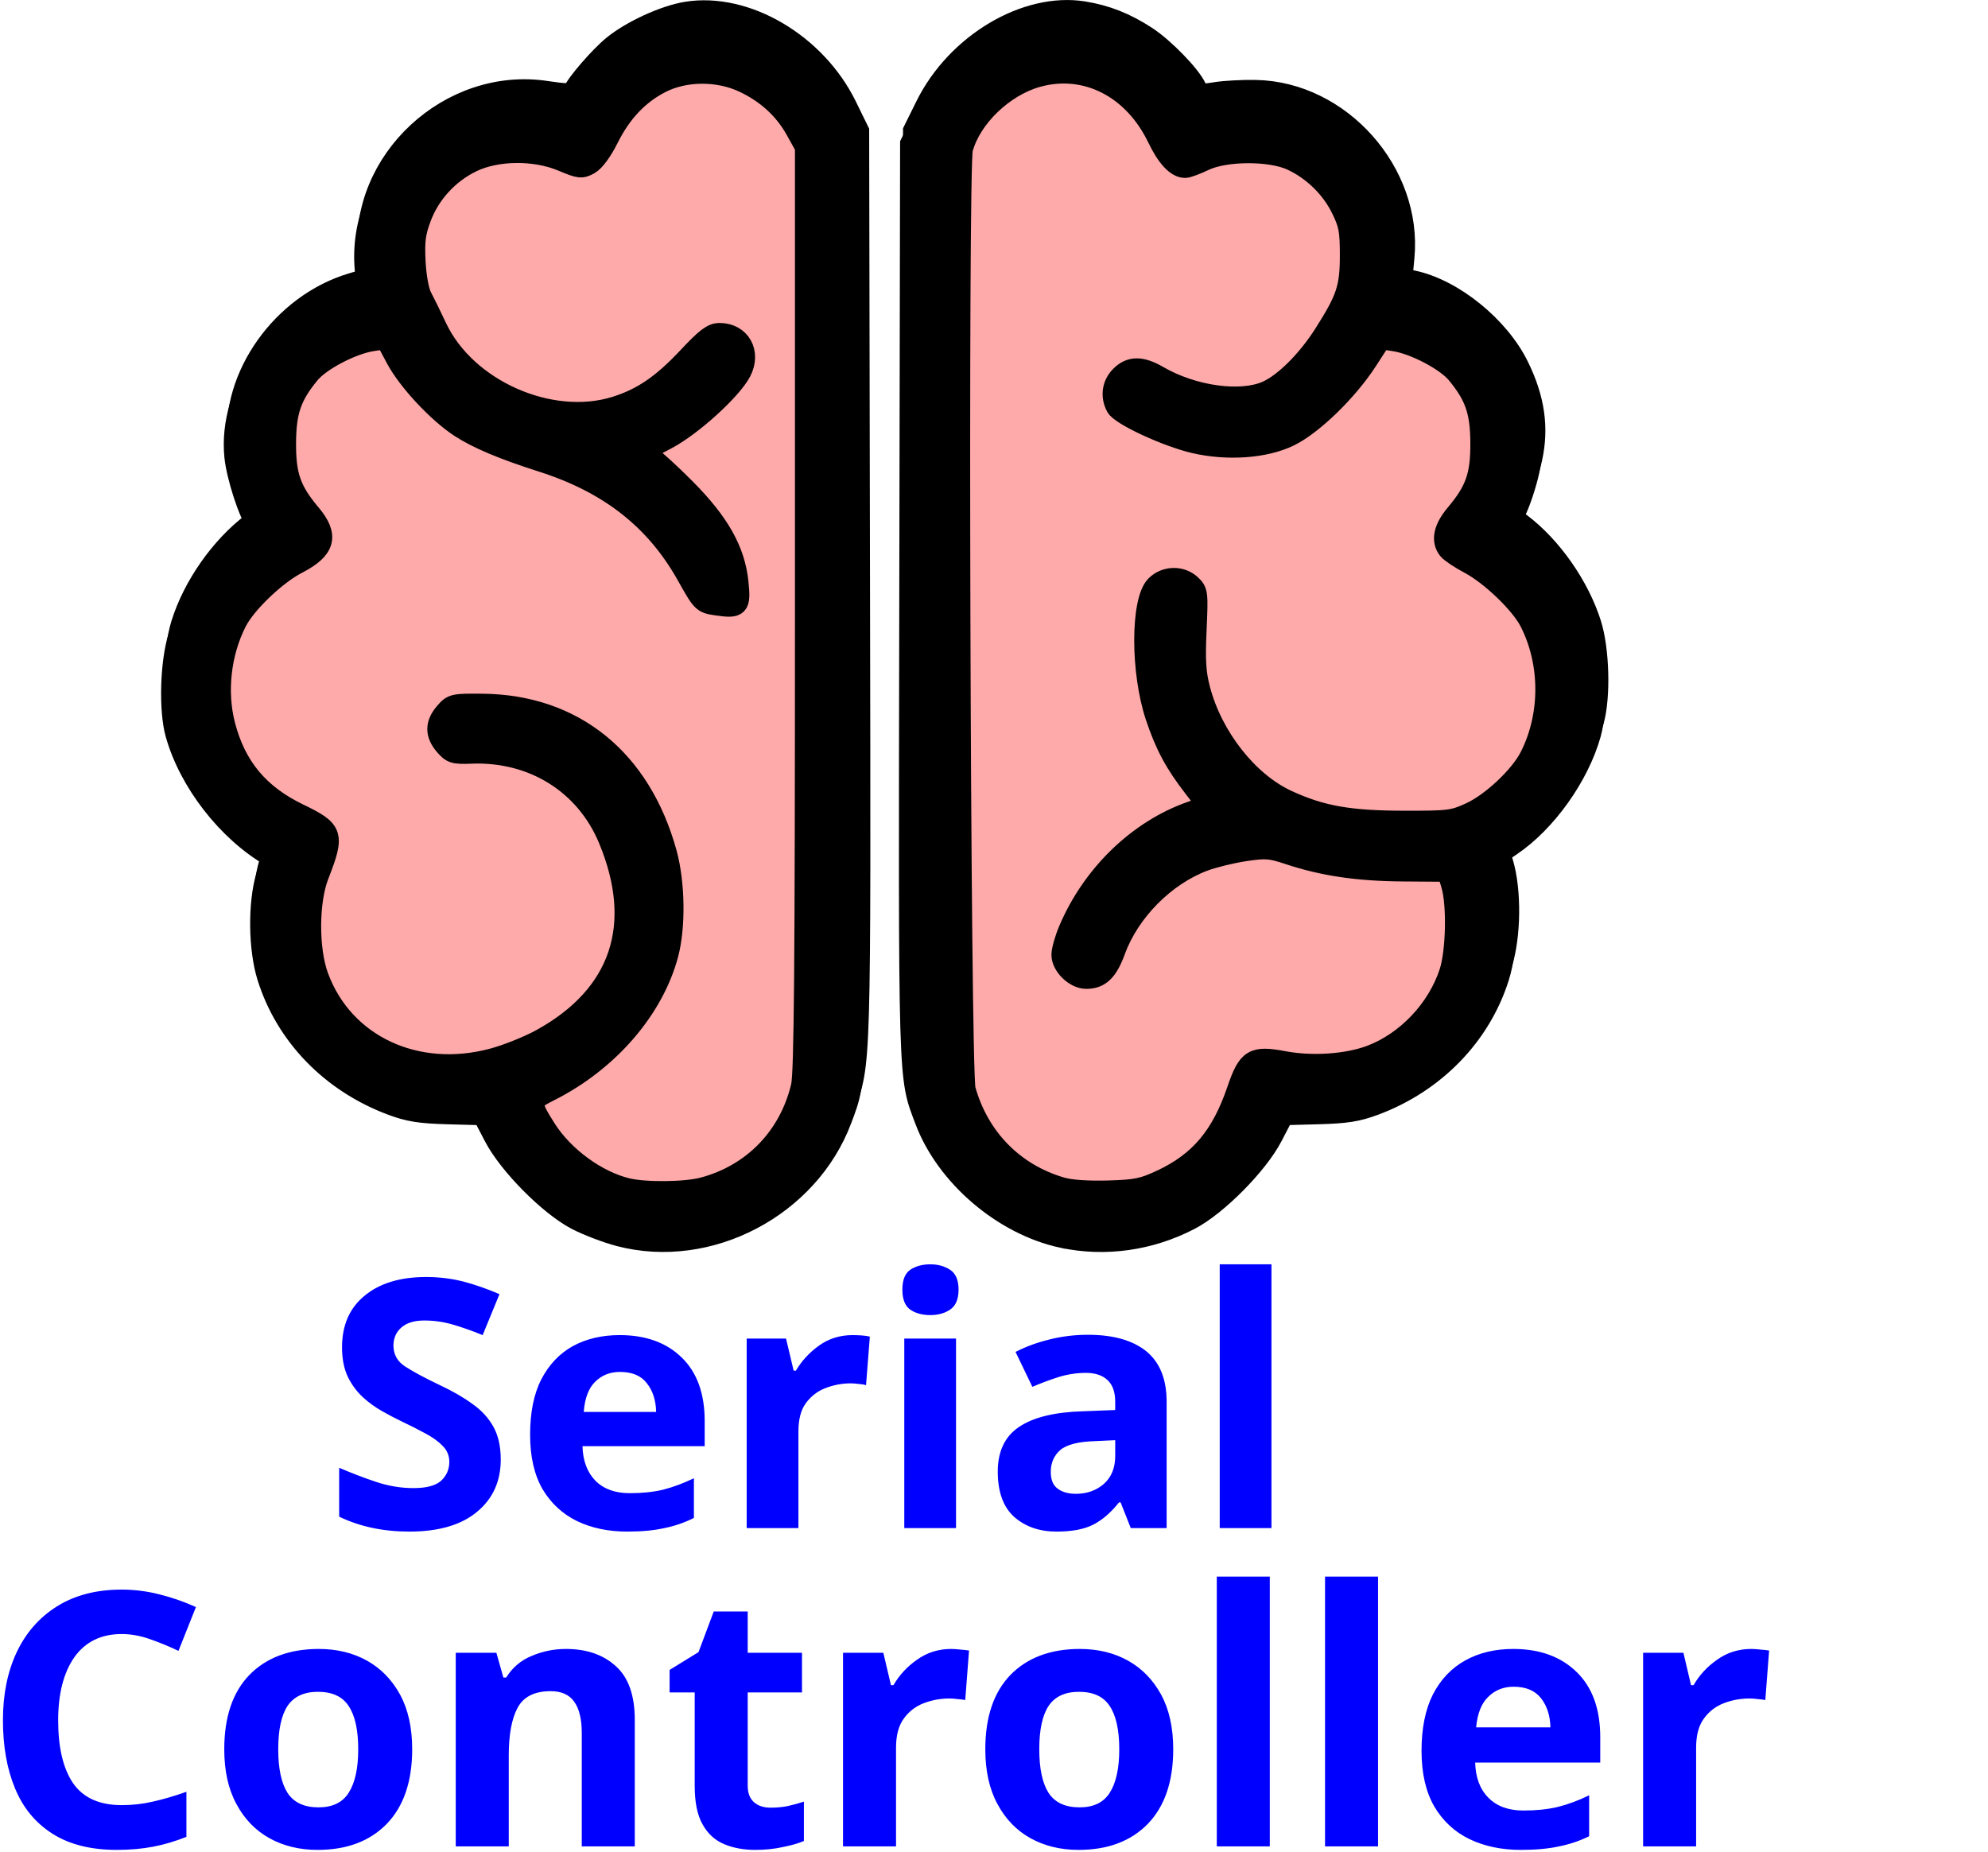
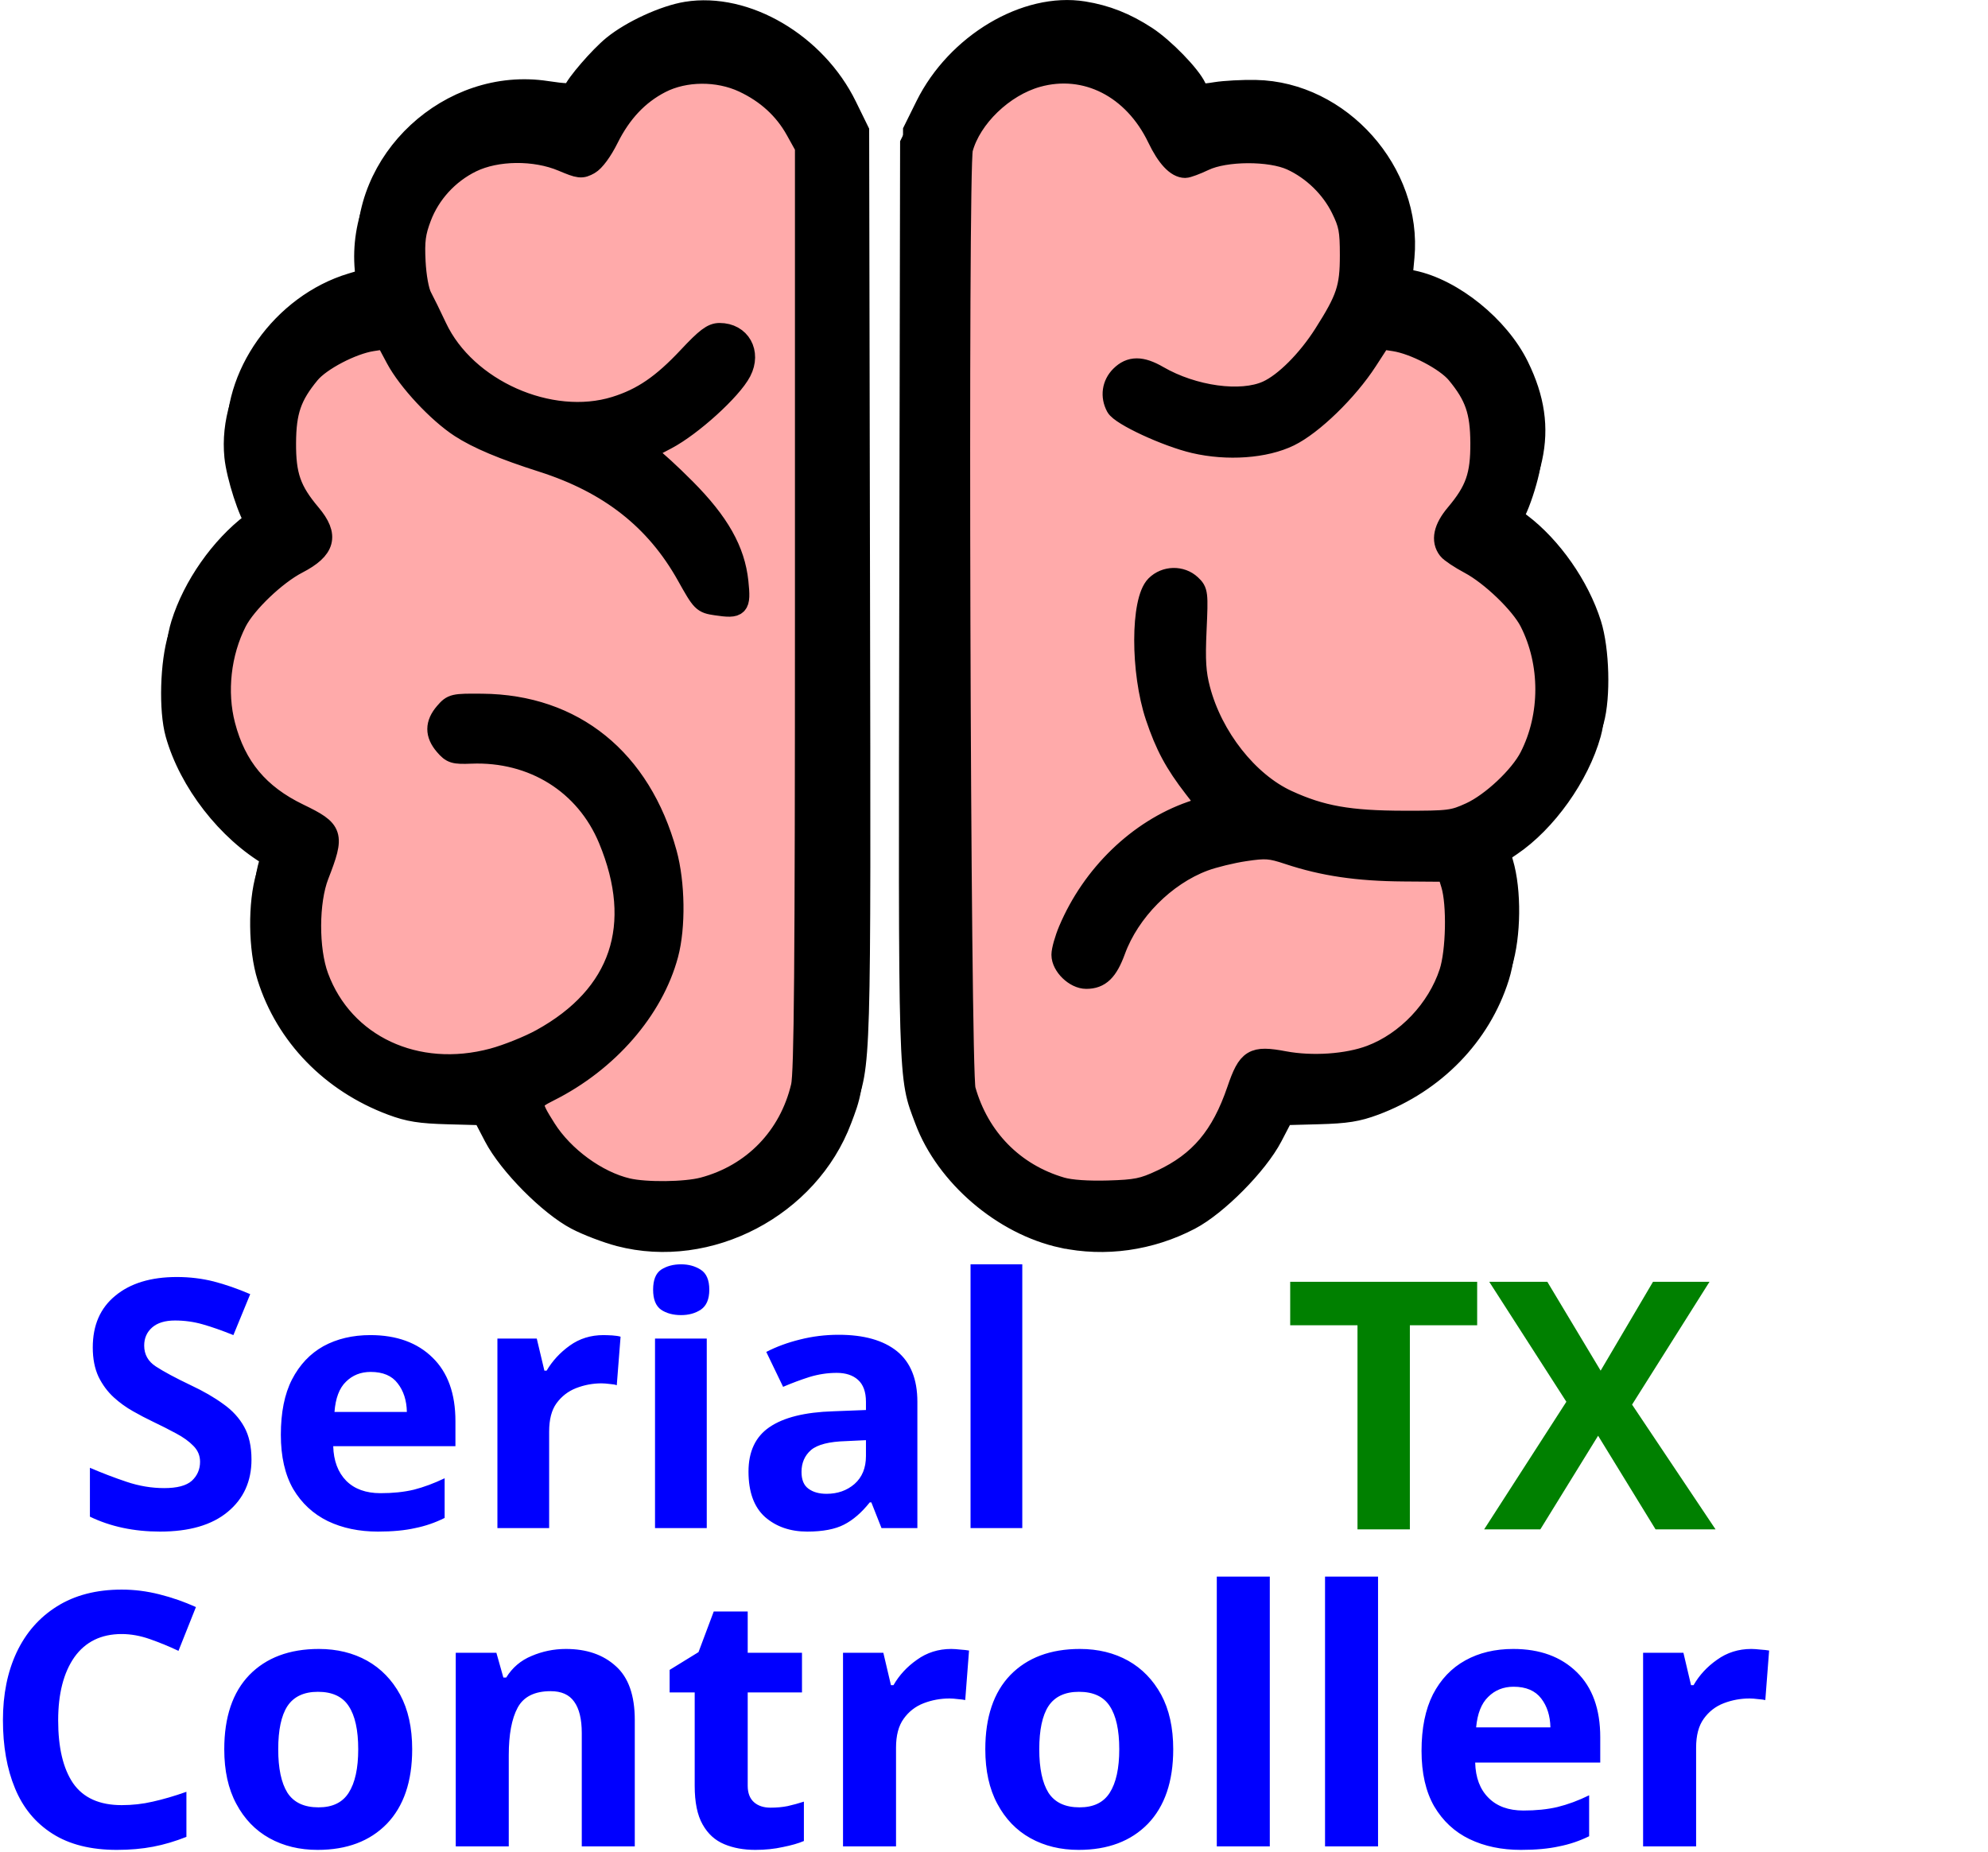
<svg xmlns="http://www.w3.org/2000/svg" width="104.379" height="97.208" viewBox="0 0 97.856 91.133" id="svg6430" version="1.1">
  <defs id="defs6446">
    <marker orient="auto" refY="0" refX="0" id="TriangleOutM" style="overflow:visible">
      <path id="path4301" d="m 5.77,0 -8.65,5 0,-10 8.65,5 z" style="fill:#ff0000;fill-opacity:1;fill-rule:evenodd;stroke:#ff0000;stroke-width:1pt;stroke-opacity:1" transform="scale(0.4,0.4)" />
    </marker>
  </defs>
  <path style="fill:#ffaaaa;stroke:#000000;stroke-width:1" d="m 30.63,60.216 c -0.63,-0.165 -1.582,-0.528 -2.117,-0.807 -1.344,-0.702 -3.332,-2.709 -4.051,-4.09 l -0.555,-1.066 -1.712,-0.046 c -1.368,-0.037 -1.925,-0.125 -2.77,-0.44 -2.98,-1.112 -5.217,-3.415 -6.123,-6.304 -0.436,-1.389 -0.46,-3.63 -0.055,-4.987 0.151,-0.504 0.252,-0.93 0.226,-0.945 -2.139,-1.239 -4.028,-3.671 -4.69,-6.043 -0.326,-1.167 -0.26,-3.508 0.134,-4.774 0.583,-1.872 1.933,-3.8 3.478,-4.969 0.432,-0.327 0.503,-0.451 0.356,-0.628 -0.358,-0.43 -0.964,-2.301 -1.062,-3.276 -0.332,-3.32 2.195,-6.876 5.615,-7.9 l 0.9,-0.27 -0.096,-1.029 c -0.441,-4.732 4.035,-8.884 8.792,-8.158 0.917,0.14 1.274,0.145 1.316,0.018 0.122,-0.365 1.286,-1.712 1.946,-2.252 0.909,-0.743 2.532,-1.489 3.628,-1.667 2.927,-0.475 6.381,1.552 7.888,4.632 l 0.605,1.235 0.042,22.364 c 0.045,24.049 0.061,23.5 -0.749,25.661 -1.618,4.315 -6.536,6.895 -10.946,5.742 z m 21.797,0.076 C 49.503,59.659 46.701,57.257 45.666,54.499 44.841,52.296 44.864,53.089 44.909,28.885 l 0.041,-22.453 0.61,-1.233 c 1.51,-3.05 4.937,-5.091 7.778,-4.634 1.119,0.18 2.076,0.559 3.099,1.226 0.864,0.564 2.163,1.9 2.445,2.514 0.154,0.337 0.222,0.354 0.96,0.235 0.436,-0.07 1.323,-0.118 1.97,-0.105 4.174,0.081 7.701,4.047 7.313,8.221 l -0.097,1.045 0.51,0.106 c 1.982,0.411 4.257,2.248 5.221,4.217 0.782,1.596 0.988,3.019 0.658,4.537 -0.142,0.653 -0.441,1.552 -0.665,1.997 l -0.407,0.809 0.518,0.391 c 1.518,1.146 2.872,3.083 3.462,4.952 0.397,1.26 0.46,3.584 0.129,4.774 -0.579,2.081 -2.194,4.35 -3.927,5.518 -0.393,0.265 -0.736,0.498 -0.763,0.518 -0.027,0.02 0.075,0.449 0.226,0.953 0.405,1.357 0.381,3.598 -0.055,4.987 -0.902,2.875 -3.158,5.198 -6.123,6.304 -0.845,0.315 -1.402,0.404 -2.77,0.44 l -1.712,0.046 -0.555,1.066 c -0.719,1.38 -2.708,3.388 -4.049,4.089 -1.96,1.024 -4.202,1.339 -6.297,0.885 z" id="path4264-5" />
-   <text y="75.222" x="15.913" style="font-weight:400;font-size:29.899px;line-height:125%;font-family:sans-serif;letter-spacing:0;word-spacing:0;fill:#0000ff" font-weight="400" font-size="40.397" letter-spacing="0" word-spacing="0" id="text6432-3">
-     <tspan style="font-weight:700;font-size:17.085px;-inkscape-font-specification:'sans-serif Bold';fill:#0000ff" y="75.222" x="15.913" font-weight="700" font-size="23.084" id="tspan6434-6">Serial</tspan>
-     <tspan style="font-weight:700;font-size:17.085px;-inkscape-font-specification:'sans-serif Bold';fill:#0000ff" y="75.222" x="15.913" font-weight="700" font-size="23.084" id="tspan4152" />
+   <text y="75.222" x="3.643" style="font-weight:400;font-size:29.899px;line-height:125%;font-family:sans-serif;letter-spacing:0;word-spacing:0;fill:#0000ff" font-weight="400" font-size="40.397" letter-spacing="0" word-spacing="0" id="text6432-3">
+     <tspan style="font-weight:700;font-size:17.085px;-inkscape-font-specification:'sans-serif Bold';fill:#0000ff" y="75.222" x="3.643" font-weight="700" font-size="23.084" id="tspan6434-6">Serial</tspan>
  </text>
  <text y="90.886" x="-0.87" style="font-weight:400;font-size:17.472px;line-height:125%;font-family:sans-serif;letter-spacing:0;word-spacing:0;fill:#0000ff" font-weight="400" font-size="40.397" letter-spacing="0" word-spacing="0" id="text6432-3-3">
    <tspan style="font-style:normal;font-variant:normal;font-weight:bold;font-stretch:normal;font-family:sans-serif;-inkscape-font-specification:'sans-serif Bold';fill:#0000ff" id="tspan4181">Controller</tspan>
  </text>
  <path style="fill:#000000;stroke:#000000;stroke-width:1" d="M 30.486,60.852 C 29.857,60.687 28.904,60.324 28.369,60.044 27.025,59.342 25.037,57.335 24.317,55.954 l -0.555,-1.066 -1.712,-0.046 c -1.368,-0.037 -1.925,-0.125 -2.77,-0.44 -2.98,-1.112 -5.217,-3.415 -6.123,-6.304 -0.436,-1.389 -0.46,-3.63 -0.055,-4.987 0.151,-0.504 0.252,-0.93 0.226,-0.945 -2.139,-1.239 -4.028,-3.671 -4.69,-6.043 -0.326,-1.167 -0.26,-3.508 0.134,-4.774 0.583,-1.872 1.933,-3.8 3.478,-4.969 0.432,-0.327 0.503,-0.451 0.356,-0.628 -0.358,-0.43 -0.964,-2.301 -1.062,-3.276 -0.332,-3.32 2.195,-6.876 5.615,-7.9 l 0.9,-0.27 -0.096,-1.029 C 17.524,8.544 21.999,4.392 26.756,5.119 c 0.917,0.14 1.274,0.145 1.316,0.018 0.122,-0.365 1.286,-1.712 1.946,-2.252 0.909,-0.743 2.532,-1.489 3.628,-1.667 2.927,-0.475 6.381,1.552 7.888,4.632 l 0.605,1.235 0.042,22.364 c 0.045,24.049 0.061,23.5 -0.749,25.661 -1.618,4.315 -6.536,6.895 -10.946,5.742 z m 4.125,-2.401 c 2.449,-0.653 4.236,-2.498 4.822,-4.981 0.153,-0.648 0.197,-5.869 0.197,-23.531 l 0,-22.698 -0.461,-0.83 c -0.575,-1.035 -1.437,-1.823 -2.579,-2.358 -1.253,-0.586 -2.885,-0.573 -4.063,0.033 -1.099,0.565 -1.941,1.458 -2.574,2.729 -0.312,0.627 -0.686,1.135 -0.939,1.276 -0.387,0.215 -0.492,0.203 -1.333,-0.152 -1.356,-0.573 -3.24,-0.552 -4.465,0.048 -1.139,0.558 -2.04,1.543 -2.481,2.71 -0.286,0.756 -0.338,1.158 -0.286,2.182 0.037,0.731 0.168,1.451 0.313,1.722 0.137,0.256 0.469,0.934 0.738,1.507 1.436,3.058 5.581,4.902 8.784,3.907 1.322,-0.411 2.309,-1.085 3.588,-2.45 0.874,-0.933 1.184,-1.167 1.548,-1.167 1.021,0 1.555,0.95 1.065,1.896 -0.467,0.902 -2.431,2.684 -3.678,3.338 l -1.161,0.609 0.384,0.236 c 0.211,0.13 0.985,0.841 1.719,1.579 1.654,1.665 2.427,3.035 2.591,4.589 0.129,1.223 0.041,1.316 -1.088,1.147 -0.675,-0.101 -0.705,-0.132 -1.449,-1.462 -1.533,-2.741 -3.819,-4.537 -7.112,-5.588 -1.925,-0.614 -3.188,-1.145 -4.038,-1.698 -1.109,-0.72 -2.576,-2.293 -3.161,-3.388 l -0.517,-0.968 -0.651,0.1 c -0.994,0.152 -2.542,0.961 -3.076,1.608 -0.904,1.095 -1.166,1.852 -1.175,3.402 -0.009,1.605 0.247,2.34 1.223,3.498 0.902,1.071 0.725,1.738 -0.652,2.45 -1.062,0.549 -2.525,1.948 -2.992,2.86 -0.784,1.533 -0.998,3.451 -0.569,5.096 0.534,2.047 1.665,3.403 3.627,4.351 1.71,0.826 1.769,1.009 0.981,3.034 -0.504,1.294 -0.512,3.643 -0.016,4.987 1.24,3.364 4.821,5.041 8.591,4.024 0.694,-0.187 1.762,-0.616 2.375,-0.954 3.908,-2.154 5.068,-5.599 3.31,-9.831 -1.133,-2.727 -3.72,-4.342 -6.765,-4.222 -0.837,0.033 -0.959,-0.004 -1.297,-0.397 -0.476,-0.552 -0.474,-1.065 0.005,-1.621 0.367,-0.425 0.426,-0.439 1.846,-0.426 4.499,0.039 7.806,2.715 9.079,7.344 0.404,1.469 0.435,3.641 0.072,4.995 -0.729,2.72 -2.955,5.281 -5.855,6.734 -0.951,0.476 -0.96,0.578 -0.162,1.839 0.872,1.379 2.517,2.582 4.013,2.934 0.903,0.212 2.852,0.19 3.726,-0.043 z m 17.672,2.477 C 49.36,60.295 46.557,57.893 45.523,55.134 44.697,52.931 44.721,53.724 44.765,29.521 l 0.041,-22.453 0.61,-1.233 c 1.51,-3.05 4.937,-5.091 7.778,-4.634 1.119,0.18 2.076,0.559 3.099,1.226 0.864,0.564 2.163,1.9 2.445,2.514 0.154,0.337 0.222,0.354 0.96,0.235 0.436,-0.07 1.323,-0.118 1.97,-0.105 4.174,0.081 7.701,4.047 7.313,8.221 l -0.097,1.045 0.51,0.106 c 1.982,0.411 4.257,2.248 5.221,4.217 0.782,1.596 0.988,3.019 0.658,4.537 -0.142,0.653 -0.441,1.552 -0.665,1.997 l -0.407,0.809 0.518,0.391 c 1.518,1.146 2.872,3.083 3.462,4.952 0.397,1.26 0.46,3.584 0.129,4.774 -0.579,2.081 -2.194,4.35 -3.927,5.518 -0.393,0.265 -0.736,0.498 -0.763,0.518 -0.027,0.02 0.075,0.449 0.226,0.953 0.405,1.357 0.381,3.598 -0.055,4.987 -0.902,2.875 -3.158,5.198 -6.123,6.304 -0.845,0.315 -1.402,0.404 -2.77,0.44 l -1.712,0.046 -0.555,1.066 c -0.719,1.38 -2.708,3.388 -4.049,4.089 -1.96,1.024 -4.202,1.339 -6.297,0.885 z m 4.878,-2.85 c 1.881,-0.878 2.957,-2.155 3.729,-4.421 0.527,-1.547 0.786,-1.705 2.317,-1.417 1.385,0.261 3.113,0.142 4.264,-0.293 1.759,-0.664 3.274,-2.263 3.871,-4.085 0.335,-1.022 0.384,-3.355 0.09,-4.318 l -0.195,-0.639 -2.158,-0.016 c -2.26,-0.017 -3.944,-0.266 -5.658,-0.835 -0.892,-0.296 -1.115,-0.313 -2.145,-0.16 -0.632,0.094 -1.535,0.314 -2.006,0.49 -1.918,0.716 -3.664,2.476 -4.368,4.402 -0.373,1.022 -0.753,1.39 -1.434,1.39 -0.561,0 -1.213,-0.633 -1.213,-1.177 0,-0.225 0.155,-0.774 0.344,-1.22 1.155,-2.73 3.426,-4.926 6.034,-5.837 l 0.809,-0.282 -0.672,-0.868 c -0.946,-1.223 -1.412,-2.09 -1.889,-3.514 -0.739,-2.206 -0.734,-5.714 0.009,-6.456 0.473,-0.472 1.256,-0.489 1.736,-0.039 0.338,0.317 0.349,0.407 0.266,2.231 -0.068,1.499 -0.03,2.115 0.181,2.918 0.615,2.346 2.366,4.57 4.298,5.458 1.675,0.771 3.046,1.013 5.746,1.017 2.215,0.003 2.406,-0.021 3.258,-0.411 1.038,-0.475 2.43,-1.782 2.922,-2.745 1.037,-2.029 1.036,-4.611 -0.002,-6.644 -0.454,-0.889 -1.913,-2.292 -2.961,-2.849 -0.474,-0.252 -0.949,-0.569 -1.054,-0.704 -0.351,-0.45 -0.224,-1.05 0.372,-1.757 0.975,-1.158 1.232,-1.893 1.223,-3.498 -0.009,-1.55 -0.271,-2.308 -1.175,-3.402 -0.532,-0.645 -2.081,-1.456 -3.066,-1.606 l -0.642,-0.098 -0.691,1.066 c -0.969,1.495 -2.681,3.157 -3.829,3.717 -1.202,0.586 -3.052,0.718 -4.689,0.336 -1.368,-0.32 -3.62,-1.365 -3.845,-1.785 -0.28,-0.522 -0.197,-1.112 0.214,-1.522 0.487,-0.486 1.029,-0.487 1.861,-0.005 1.725,0.999 4.073,1.322 5.361,0.738 0.853,-0.387 1.976,-1.51 2.791,-2.792 1.109,-1.743 1.287,-2.28 1.287,-3.878 0,-1.228 -0.057,-1.529 -0.436,-2.299 -0.502,-1.021 -1.407,-1.9 -2.447,-2.379 -1.05,-0.483 -3.249,-0.474 -4.285,0.019 -0.405,0.193 -0.83,0.35 -0.945,0.35 -0.432,0 -0.91,-0.51 -1.362,-1.453 -1.191,-2.483 -3.539,-3.678 -5.918,-3.012 -1.663,0.466 -3.253,1.999 -3.668,3.536 -0.252,0.933 -0.123,45.393 0.134,46.306 0.672,2.385 2.387,4.13 4.731,4.813 0.439,0.128 1.305,0.188 2.288,0.159 1.383,-0.041 1.712,-0.108 2.616,-0.53 z" id="path4264" />
+   <text y="75.284" x="63.165" style="font-weight:400;font-size:29.899px;line-height:125%;font-family:sans-serif;letter-spacing:0;word-spacing:0;fill:#008000;" font-weight="400" font-size="40.397" letter-spacing="0" word-spacing="0" id="text6432-3-36">
+     <tspan style="font-weight:700;font-size:17.085px;-inkscape-font-specification:'sans-serif Bold';fill:#008000;" y="75.284" x="63.165" font-weight="700" font-size="23.084" id="tspan6434-6-7">TX</tspan>
+   </text>
</svg>
